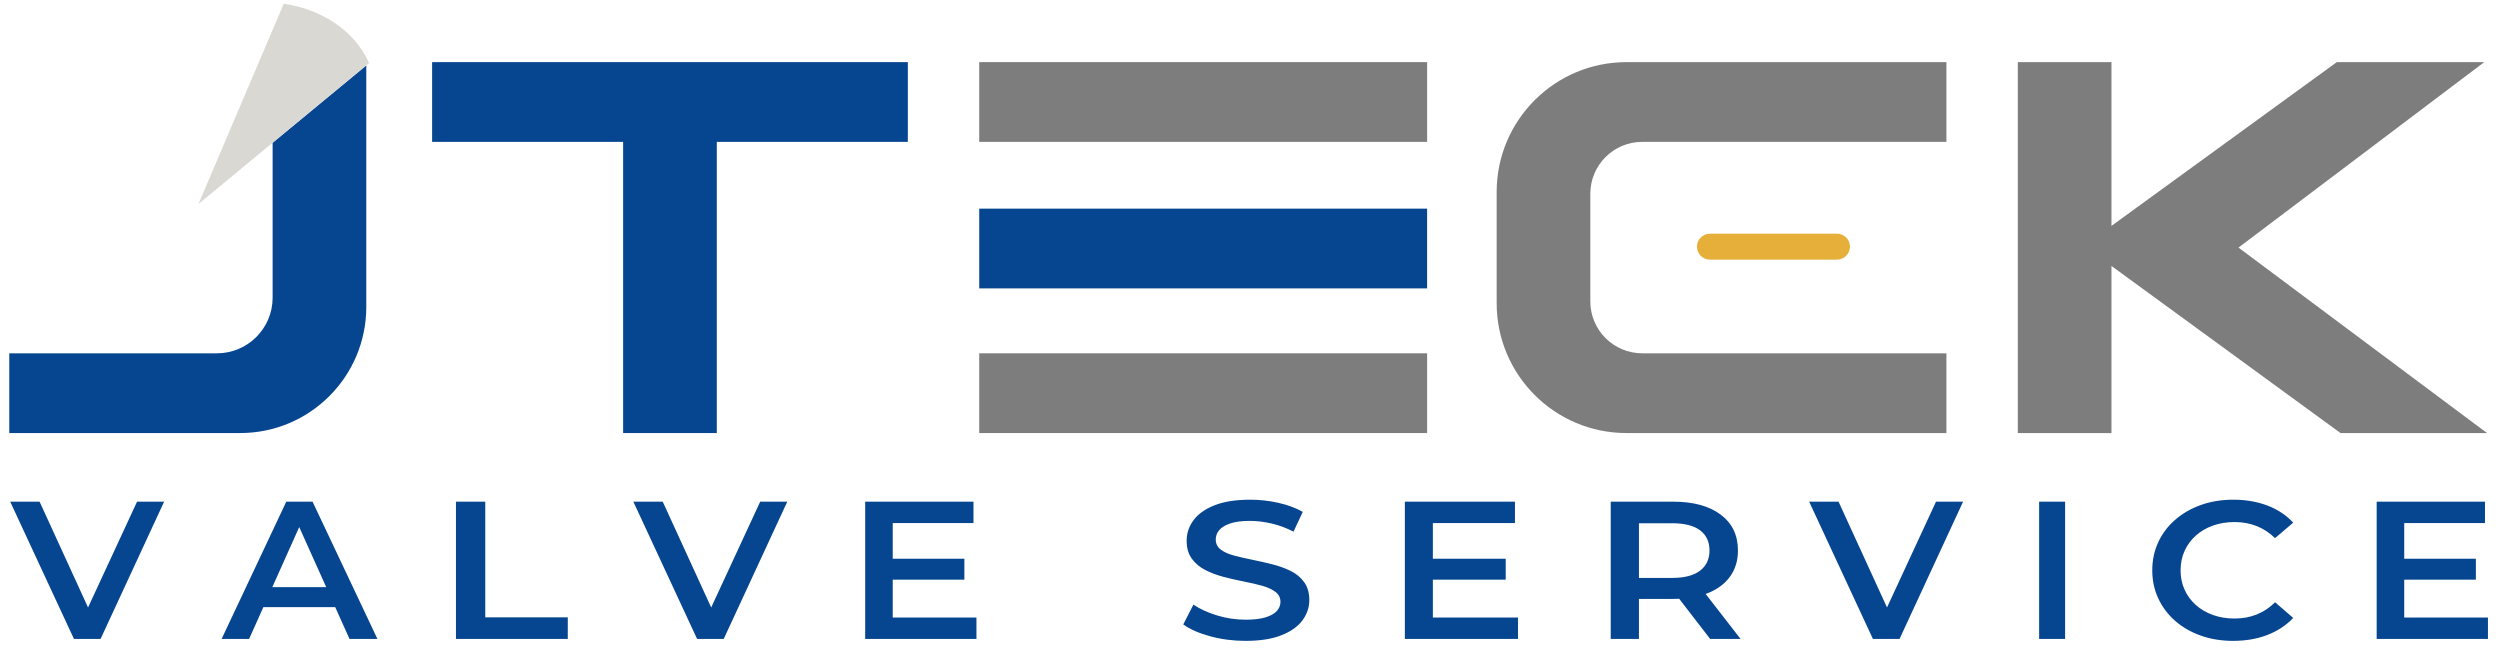
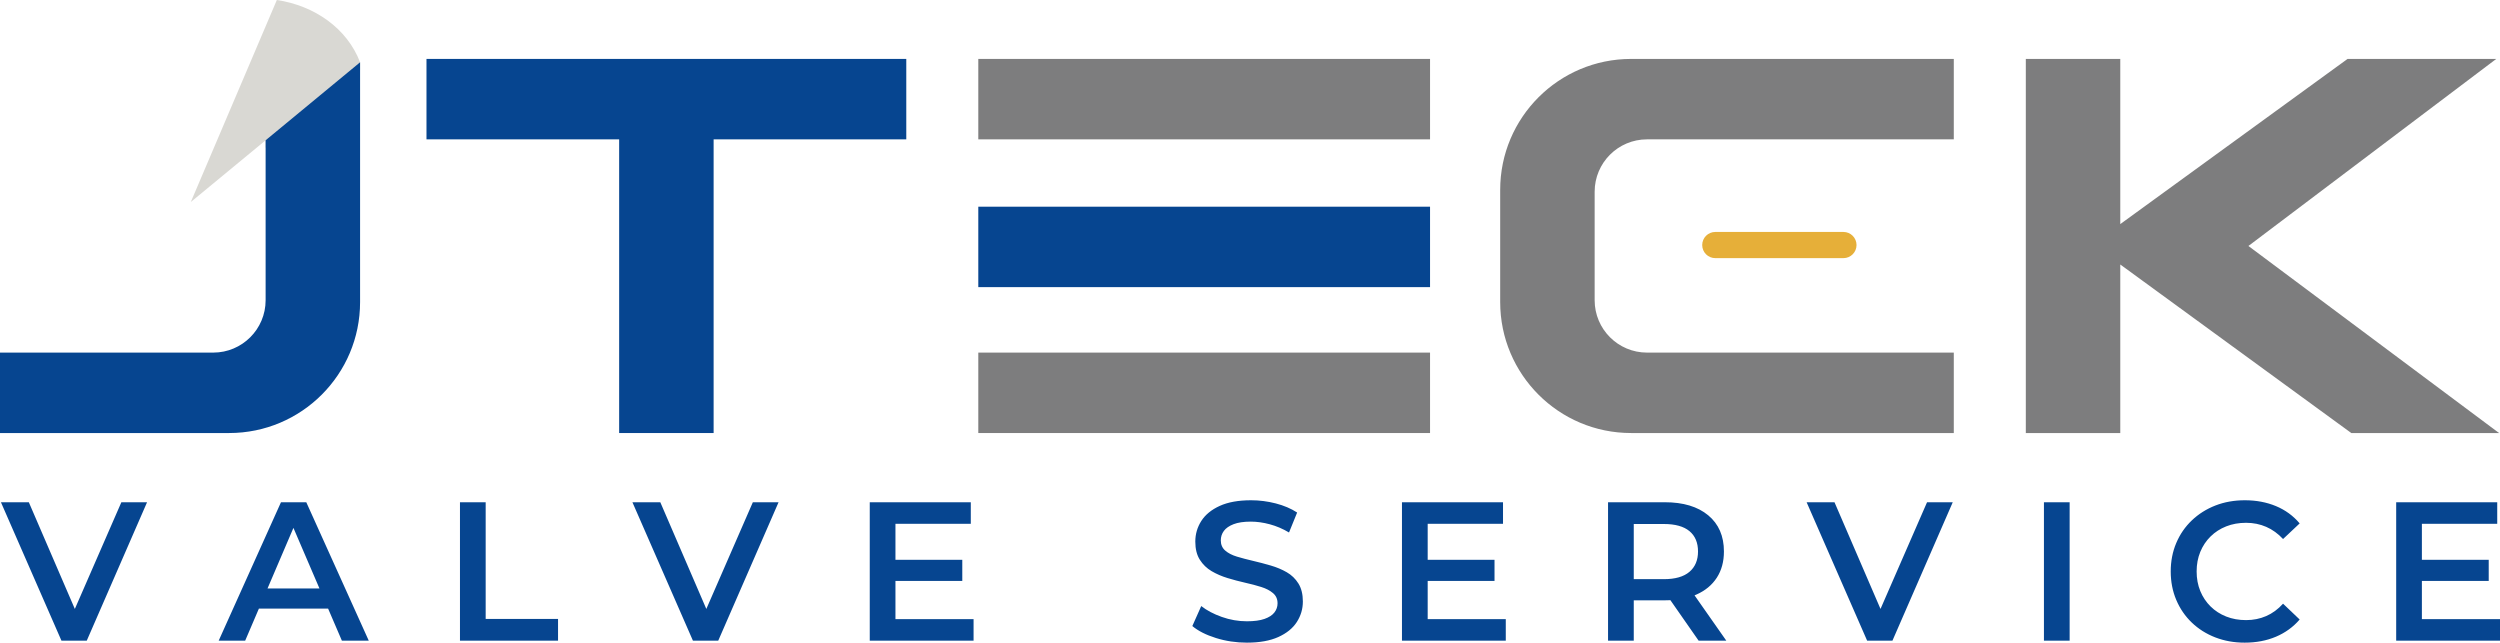
- <svg xmlns="http://www.w3.org/2000/svg" viewBox="30 0 1348 350" width="1348" height="350" role="img" aria-label="JTECK Valve Service">
-   <g fill="#064590">
-     <path d="M177 77L227.5 35.3V165.5A68 68 0 0 1 159.5 233.5H35V190.5H147A30 30 0 0 0 177 160.5Z" />
-     <path d="M263 33.5H519.5V76.5H416.5V233.5H366V76.5H263Z" />
-     <path d="M558 112.5H799.5V155.5H558Z" />
-     <path d="M69.87 344.5 35.5 270.5H51.34L82 337.42H72.9L103.9 270.5H118.5L84.24 344.5ZM149.5 344.5 184.36 270.5H198.53L233.5 344.5H218.45L188.46 277.79H194.21L164.33 344.5ZM165.55 327.37 169.42 316.59H211.25L215.13 327.37ZM275.85 344.5V270.5H291.65V332.87H336.15V344.5ZM405.87 344.5 371.5 270.5H387.34L418 337.42H408.9L439.9 270.5H454.5L420.24 344.5ZM496.5 344.5V270.5H554.9V282.02H511.36V332.98H556.5V344.5ZM510.21 312.57V301.26H549.99V312.57ZM701.57 345.56Q691.61 345.56 682.49 343.07Q673.37 340.59 668.02 336.68L673.49 326Q678.6 329.49 686.13 331.81Q693.67 334.14 701.57 334.14Q708.26 334.14 712.39 332.87Q716.53 331.6 718.47 329.44Q720.42 327.27 720.42 324.52Q720.42 321.14 717.62 319.08Q714.83 317.01 710.39 315.8Q705.95 314.58 700.54 313.53Q695.13 312.47 689.72 311.04Q684.31 309.61 679.87 307.34Q675.44 305.07 672.64 301.26Q669.84 297.46 669.84 291.54Q669.84 285.51 673.55 280.49Q677.26 275.47 684.86 272.46Q692.46 269.44 704.13 269.44Q711.79 269.44 719.32 271.13Q726.86 272.83 732.45 276L727.47 286.67Q721.76 283.71 715.68 282.29Q709.6 280.86 704.01 280.86Q697.44 280.86 693.37 282.23Q689.3 283.61 687.41 285.83Q685.53 288.05 685.53 290.9Q685.53 294.29 688.26 296.35Q691 298.41 695.44 299.57Q699.87 300.73 705.34 301.84Q710.81 302.95 716.22 304.33Q721.63 305.7 726.07 307.92Q730.51 310.14 733.24 313.95Q735.98 317.75 735.98 323.57Q735.98 329.49 732.27 334.51Q728.56 339.53 720.9 342.54Q713.25 345.56 701.57 345.56ZM787.5 344.5V270.5H846.87V282.02H802.6V332.98H848.5V344.5ZM801.44 312.57V301.26H841.88V312.57ZM898.5 344.5V270.5H932.1Q948.48 270.5 957.79 277.48Q967.1 284.45 967.1 296.82Q967.1 304.96 962.88 310.83Q958.67 316.7 950.88 319.82Q943.1 322.93 932.21 322.93H906.93L913.72 316.7V344.5ZM952.11 344.5 931.39 317.65H947.66L968.5 344.5ZM913.72 318.18 906.93 311.62H931.51Q941.58 311.62 946.67 307.71Q951.76 303.8 951.76 296.82Q951.76 289.74 946.67 285.93Q941.58 282.13 931.51 282.13H906.93L913.72 275.36ZM1039.87 344.5 1005.5 270.5H1021.34L1052 337.42H1042.9L1073.9 270.5H1088.5L1054.24 344.5ZM1129.5 344.5V270.5H1143.5V344.5ZM1234.1 345.56Q1224.77 345.56 1216.79 342.76Q1208.8 339.95 1202.91 334.83Q1197.03 329.7 1193.76 322.72Q1190.5 315.75 1190.5 307.5Q1190.5 299.25 1193.76 292.28Q1197.03 285.3 1202.97 280.17Q1208.92 275.05 1216.84 272.24Q1224.77 269.44 1234.21 269.44Q1244.24 269.44 1252.51 272.56Q1260.79 275.68 1266.5 281.81L1256.71 290.16Q1252.28 285.83 1246.8 283.66Q1241.32 281.49 1234.91 281.49Q1228.5 281.49 1223.2 283.4Q1217.89 285.3 1213.99 288.79Q1210.08 292.28 1207.93 297.03Q1205.77 301.79 1205.77 307.5Q1205.77 313.21 1207.93 317.97Q1210.08 322.72 1213.99 326.21Q1217.89 329.7 1223.2 331.6Q1228.5 333.51 1234.91 333.51Q1241.32 333.51 1246.8 331.34Q1252.28 329.17 1256.71 324.73L1266.5 333.19Q1260.79 339.21 1252.51 342.39Q1244.24 345.56 1234.1 345.56ZM1311.5 344.5V270.5H1369.9V282.02H1326.36V332.98H1371.5V344.5ZM1325.21 312.57V301.26H1364.99V312.57Z" />
-   </g>
-   <path fill="#d9d8d3" fill-opacity="1" d="M183 2C203 5 221 16 229 34L137 110Z" />
-   <g fill="#7d7d7e">
-     <path d="M558 33.5H799.5V76.5H558Z" />
-     <path d="M558 190.5H799.5V233.5H558Z" />
-     <path d="M1079.5 33.5H907A70 70 0 0 0 837 103.5V163.5A70 70 0 0 0 907 233.5H1079.5V190.5H915.5A28 28 0 0 1 887.5 162.5V104.5A28 28 0 0 1 915.5 76.5H1079.5Z" />
-     <path d="M1118 33.5H1168.5V121.8L1290 33.5H1369.5L1237 133.5L1371 233.5H1292L1168.5 143.4V233.5H1118Z" />
-   </g>
-   <g fill="#e6af39">
-     <rect x="945" y="126" width="82.5" height="14" rx="7" />
+ <svg xmlns="http://www.w3.org/2000/svg" viewBox="35 2 1336.5 343.56" width="1336.5" height="343.56" role="img" aria-label="JTECK Valve Service">
+   <g id="jteck-logo">
+     <g id="simbolo-J">
+       <path id="J-dobra" fill="#d9d8d3" d="M183 2C203 5 220.5 17 227.5 35.3V39.3L177 81V77L137 110Z" />
+       <path id="J" fill="#064590" d="M177 77L227.5 35.3V163.5A70 70 0 0 1 157.5 233.5H35V190.5H149A28 28 0 0 0 177 162.5Z" />
+     </g>
+     <path id="T" fill="#064590" d="M263 33.5H519.5V76.5H416.5V233.5H366V76.5H263Z" />
+     <g id="E">
+       <path id="E-topo" fill="#7d7d7e" d="M558 33.5H799.5V76.5H558Z" />
+       <path id="E-meio" fill="#064590" d="M558 112.5H799.5V155.5H558Z" />
+       <path id="E-base" fill="#7d7d7e" d="M558 190.5H799.5V233.5H558Z" />
+     </g>
+     <g id="C">
+       <path id="C-letra" fill="#7d7d7e" d="M1079.5 33.5H907A70 70 0 0 0 837 103.5V163.5A70 70 0 0 0 907 233.5H1079.5V190.5H915.5A28 28 0 0 1 887.5 162.5V104.5A28 28 0 0 1 915.5 76.5H1079.5Z" />
+       <path id="acento-solar" fill="#e6af39" d="M952 126H1020.5A7 7 0 0 1 1020.5 140H952A7 7 0 0 1 952 126Z" />
+     </g>
+     <path id="K" fill="#7d7d7e" d="M1118 33.5H1168.5V121.8L1290 33.5H1369.5L1237 133.5L1371 233.5H1292L1168.5 143.4V233.5H1118Z" />
+     <path id="descritor" fill="#064590" d="M894.66 344.5V270.5H925Q939.8 270.5 948.21 277.48Q956.61 284.45 956.61 296.82Q956.61 304.96 952.81 310.83Q949 316.7 941.97 319.82Q941.44 320.05 940.9 320.27L957.88 344.5H943.08L928 322.86Q926.59 322.93 925.11 322.93H908.41V344.5ZM151.91 344.5 185.21 270.5H198.74L232.14 344.5H217.77L210.41 327.37H173.4L166.07 344.5ZM499.97 344.5V270.5H553.99V282.02H513.71V301.26H549.44V312.57H513.71V332.98H555.47V344.5ZM784.49 344.5V270.5H838.51V282.02H798.24V301.26H833.97V312.57H798.24V332.98H839.99V344.5ZM1316 344.5V270.5H1370.02V282.02H1329.74V301.26H1365.47V312.57H1329.74V332.98H1371.5V344.5ZM701.6 345.56Q692.93 345.56 685 343.07Q677.07 340.59 672.42 336.68L677.18 326Q681.62 329.49 688.17 331.81Q694.73 334.14 701.6 334.14Q707.41 334.14 711.01 332.87Q714.6 331.6 716.29 329.44Q717.98 327.27 717.98 324.52Q717.98 321.14 715.55 319.08Q713.12 317.01 709.26 315.8Q705.4 314.58 700.7 313.53Q695.99 312.47 691.29 311.04Q686.59 309.61 682.73 307.34Q678.87 305.07 676.44 301.26Q674.01 297.46 674.01 291.54Q674.01 285.51 677.23 280.49Q680.45 275.47 687.06 272.46Q693.67 269.44 703.82 269.44Q710.48 269.44 717.03 271.13Q723.59 272.83 728.45 276L724.11 286.67Q719.15 283.71 713.86 282.29Q708.57 280.86 703.71 280.86Q698 280.86 694.46 282.23Q690.92 283.61 689.28 285.83Q687.64 288.05 687.64 290.9Q687.64 294.29 690.02 296.35Q692.4 298.41 696.26 299.57Q700.12 300.73 704.87 301.84Q709.63 302.95 714.34 304.33Q719.04 305.7 722.9 307.92Q726.76 310.14 729.14 313.95Q731.51 317.75 731.51 323.57Q731.51 329.49 728.29 334.51Q725.07 339.53 718.41 342.54Q711.75 345.56 701.6 345.56ZM1235.01 345.56Q1226.55 345.56 1219.31 342.76Q1212.07 339.95 1206.73 334.83Q1201.39 329.7 1198.43 322.72Q1195.47 315.75 1195.47 307.5Q1195.47 299.25 1198.43 292.28Q1201.39 285.3 1206.78 280.17Q1212.17 275.05 1219.36 272.24Q1226.55 269.44 1235.11 269.44Q1244.2 269.44 1251.71 272.56Q1259.22 275.68 1264.4 281.81L1255.52 290.16Q1251.5 285.83 1246.53 283.66Q1241.56 281.49 1235.75 281.49Q1229.93 281.49 1225.12 283.4Q1220.31 285.3 1216.77 288.79Q1213.23 292.28 1211.27 297.03Q1209.32 301.79 1209.32 307.5Q1209.32 313.21 1211.27 317.97Q1213.23 322.72 1216.77 326.21Q1220.31 329.7 1225.12 331.6Q1229.93 333.51 1235.75 333.51Q1241.56 333.51 1246.53 331.34Q1251.5 329.17 1255.52 324.73L1264.4 333.19Q1259.22 339.21 1251.71 342.39Q1244.2 345.56 1235.01 345.56ZM67.85 344.5 35.5 270.5H50.41L75.01 327.54L99.88 270.5H113.62L81.38 344.5ZM405.44 344.5 373.09 270.5H388L412.6 327.54L437.47 270.5H451.22L418.97 344.5ZM1033.17 344.5 1000.82 270.5H1015.72L1040.32 327.54L1065.2 270.5H1078.94L1046.7 344.5ZM280.9 344.5V270.5H294.64V332.87H333.33V344.5ZM1127.69 344.5V270.5H1141.43V344.5ZM908.41 311.62H924.48Q933.57 311.62 938.17 307.71Q942.76 303.8 942.76 296.82Q942.76 289.74 938.17 285.93Q933.57 282.13 924.48 282.13H908.41V311.62ZM205.78 316.59 191.87 284.21 178.02 316.59H205.78Z" />
  </g>
</svg>
